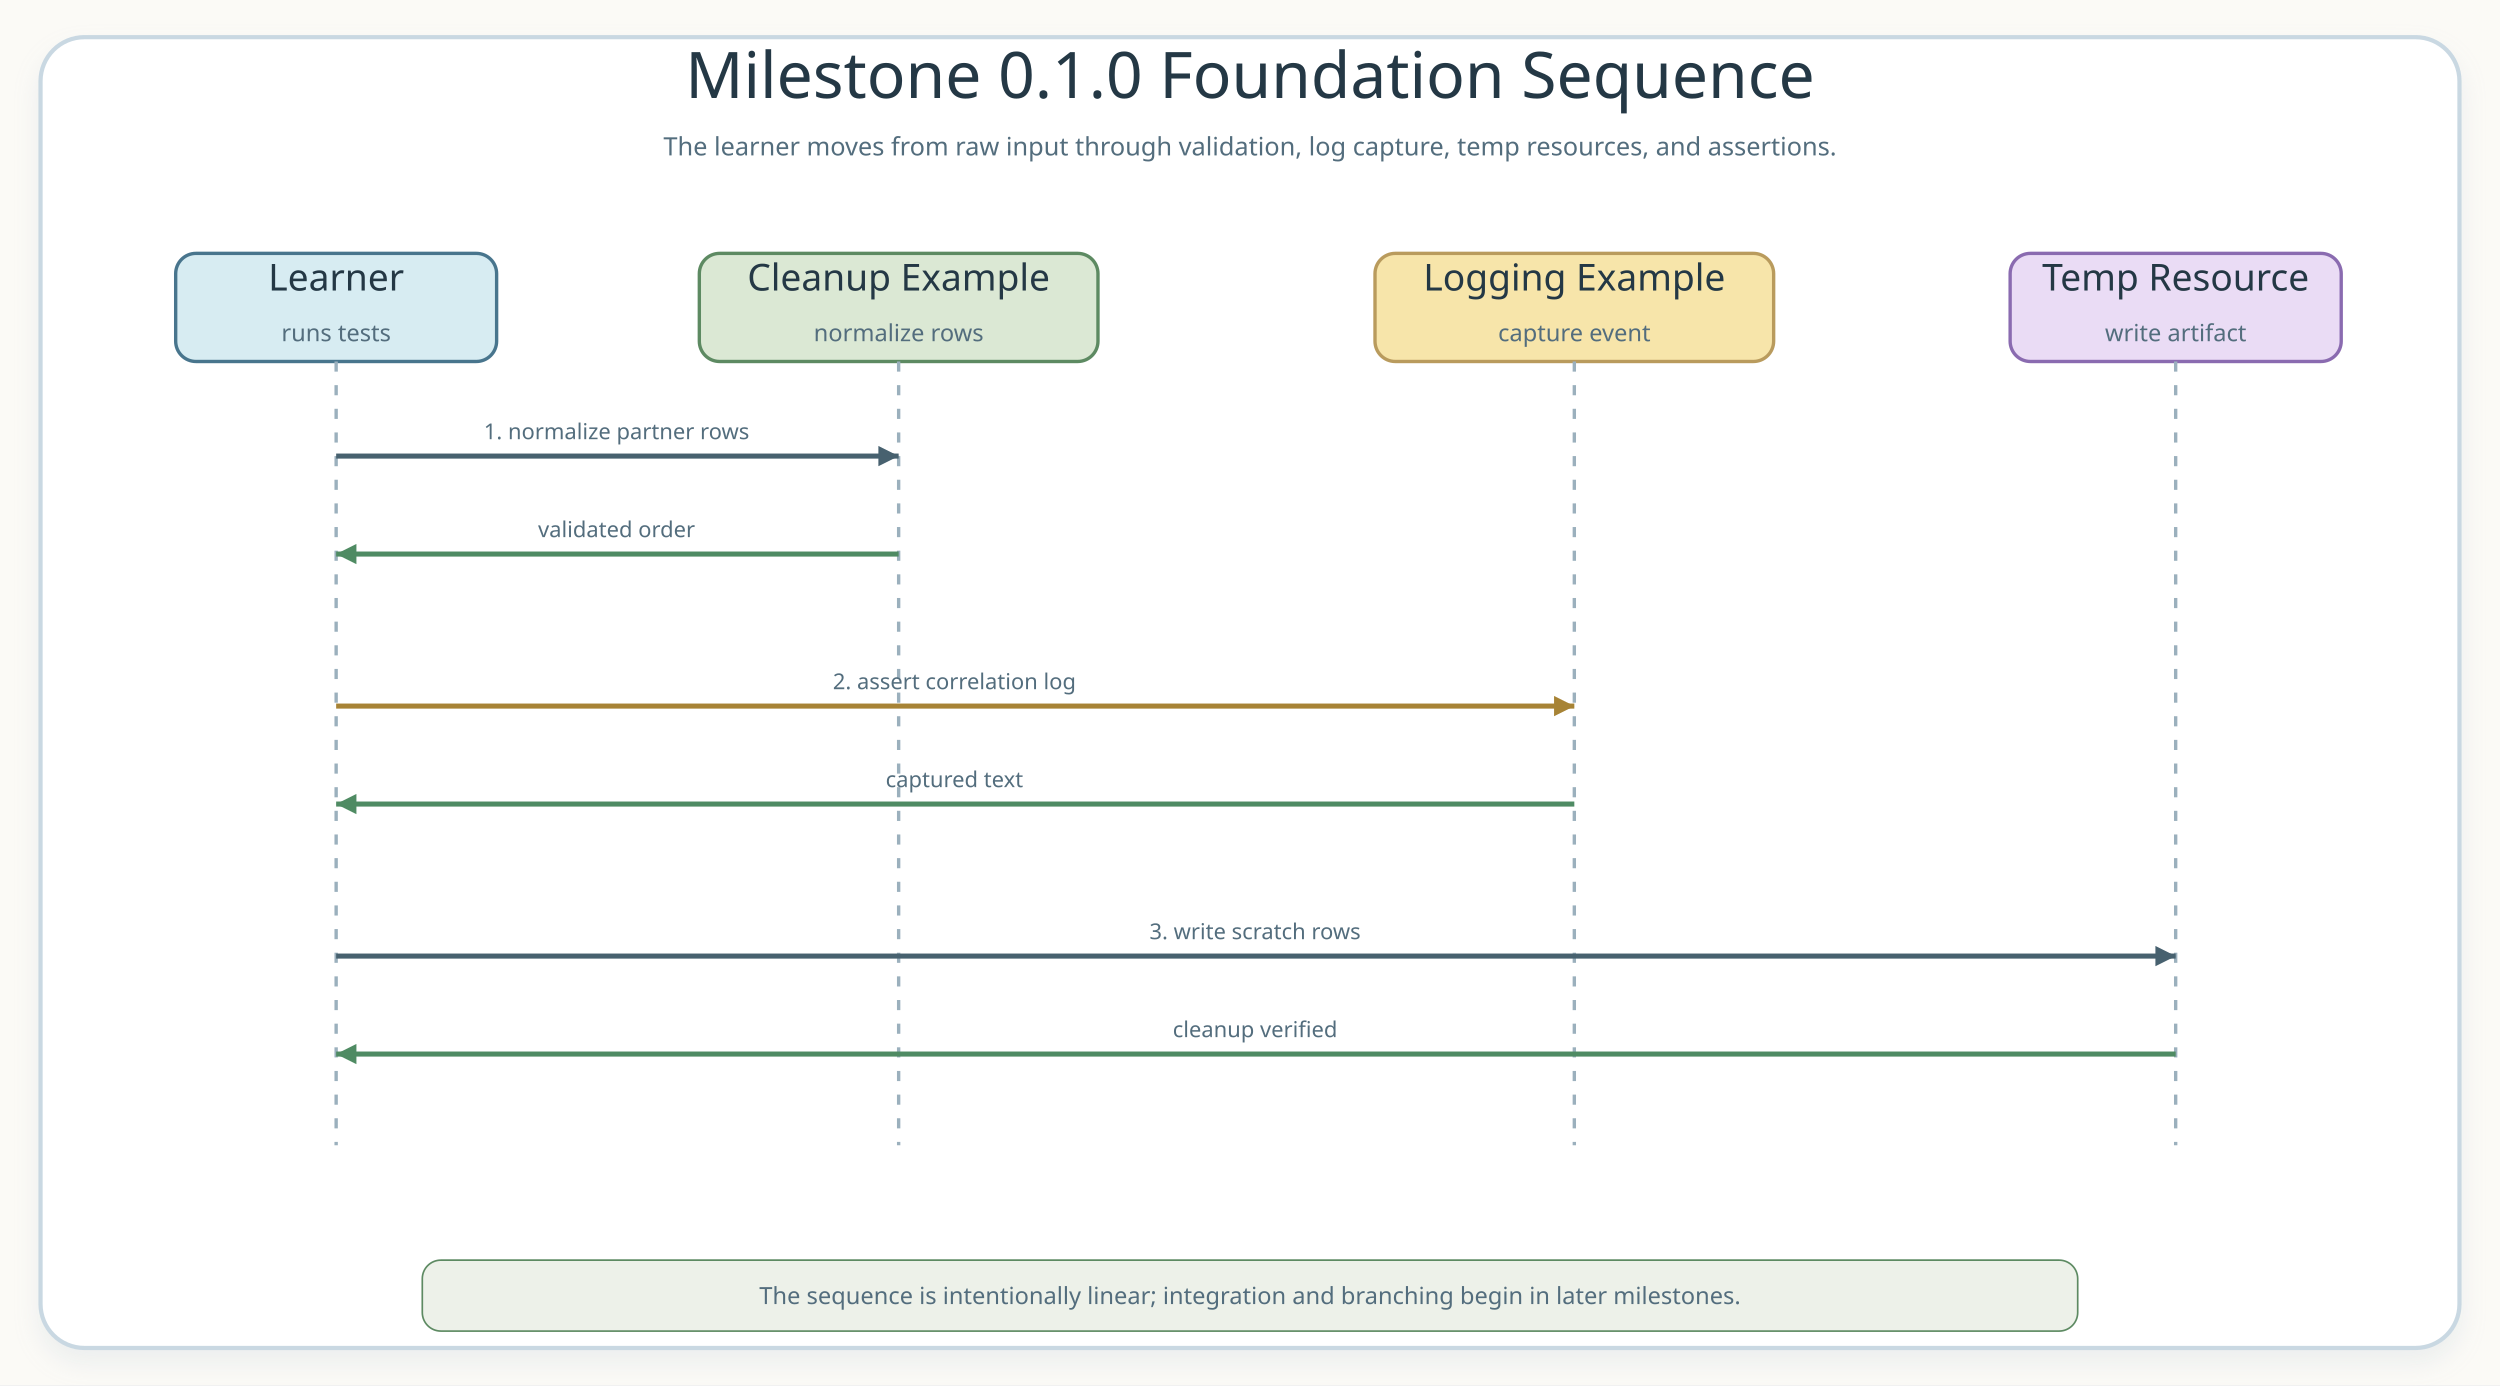
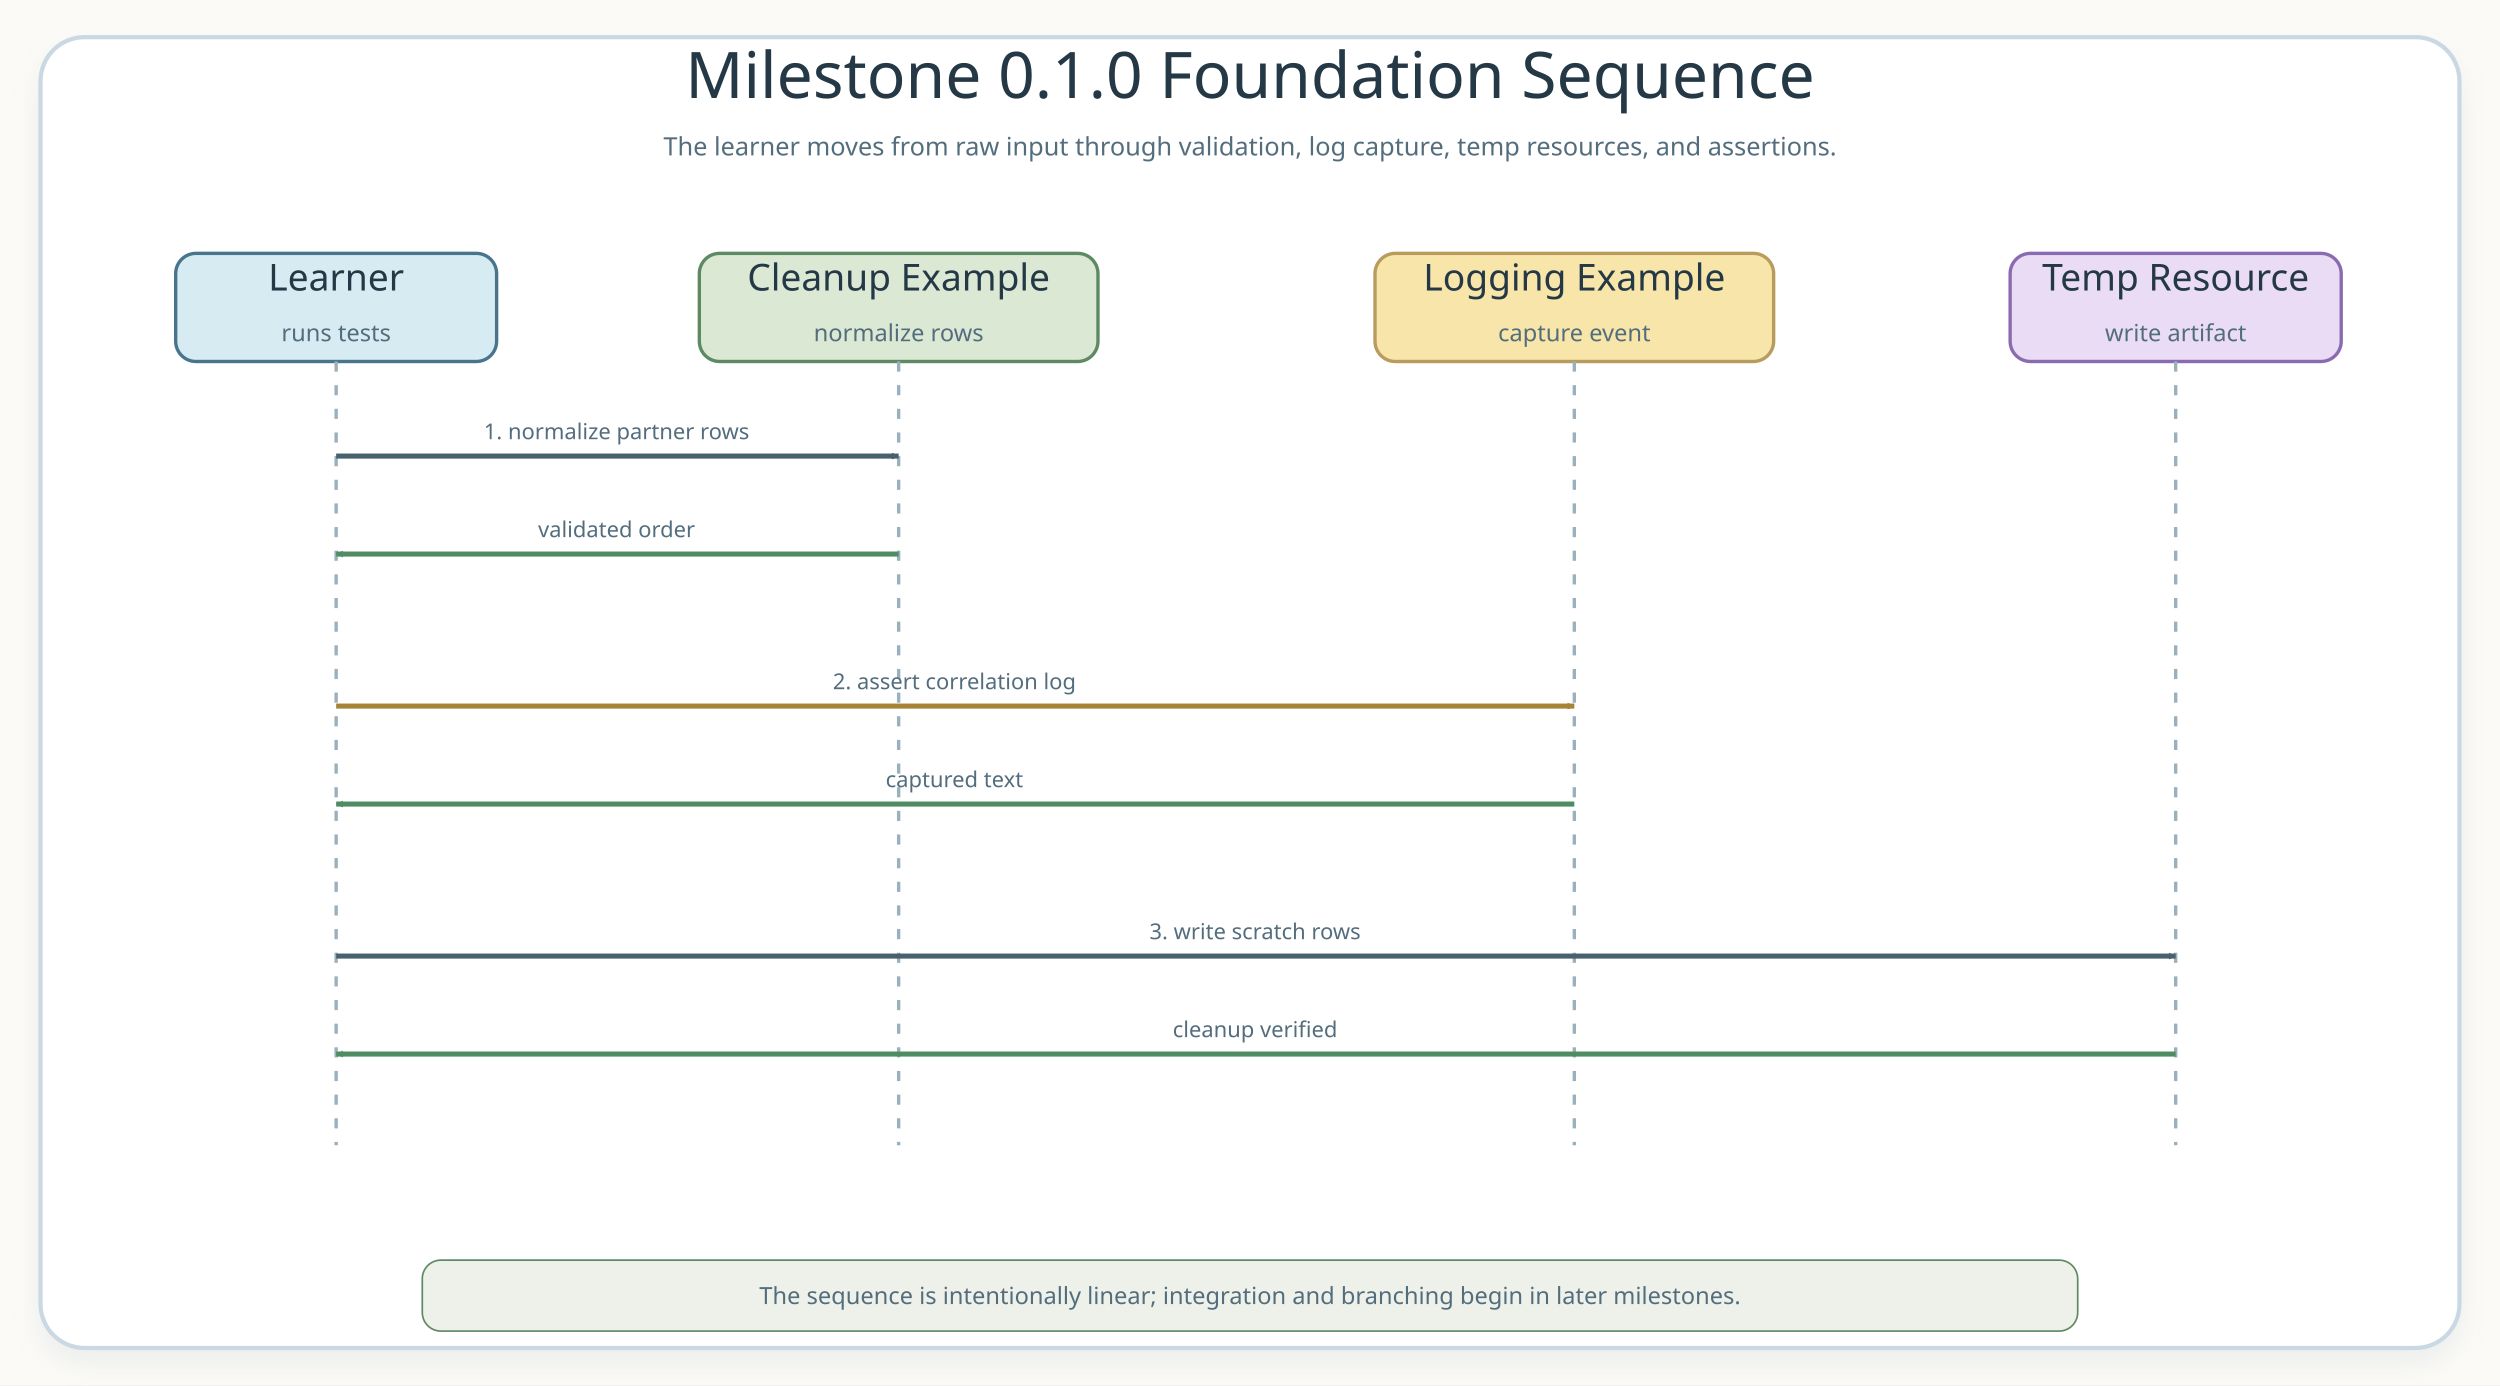
<svg xmlns="http://www.w3.org/2000/svg" width="1480" height="820" viewBox="0 0 1480 820" role="img" aria-labelledby="title desc">
  <defs>
    <filter id="frame-shadow" x="-10%" y="-10%" width="120%" height="120%">
      <feDropShadow dx="0" dy="8" stdDeviation="7" flood-color="#b7c7d1" flood-opacity="0.22" />
    </filter>
-     <marker id="arrow-main" viewBox="0 0 5 5" markerWidth="5" markerHeight="5" refX="4.5" refY="2.5" orient="auto">
-       <path d="M 0.5 0.5 L 4.5 2.5 L 0.5 4.5 Z" fill="#47616f" />
+     <marker id="arrow-main" viewBox="0 0 16 16" markerWidth="16" markerHeight="16" refX="4.5" refY="2.5" orient="auto" markerUnits="userSpaceOnUse" data-role="sequence" data-tip-direction="positive-x">
+       <path d="M 0.5 0.5 L 4.5 2.5 L 0.5 4.5 Z" fill="#47616f" stroke-dasharray="none" />
    </marker>
-     <marker id="arrow-success" viewBox="0 0 5 5" markerWidth="5" markerHeight="5" refX="4.5" refY="2.5" orient="auto">
-       <path d="M 0.5 0.5 L 4.5 2.5 L 0.5 4.5 Z" fill="#4f8b63" />
+     <marker id="arrow-success" viewBox="0 0 16 16" markerWidth="16" markerHeight="16" refX="4.5" refY="2.5" orient="auto" markerUnits="userSpaceOnUse" data-role="sequence" data-tip-direction="positive-x">
+       <path d="M 0.5 0.5 L 4.5 2.5 L 0.5 4.5 Z" fill="#4f8b63" stroke-dasharray="none" />
    </marker>
-     <marker id="arrow-error" viewBox="0 0 5 5" markerWidth="5" markerHeight="5" refX="4.5" refY="2.5" orient="auto">
-       <path d="M 0.5 0.5 L 4.5 2.5 L 0.5 4.5 Z" fill="#b95f7a" />
+     <marker id="arrow-error" viewBox="0 0 16 16" markerWidth="16" markerHeight="16" refX="4.5" refY="2.5" orient="auto" markerUnits="userSpaceOnUse" data-role="sequence" data-tip-direction="positive-x">
+       <path d="M 0.5 0.5 L 4.5 2.5 L 0.5 4.5 Z" fill="#b95f7a" stroke-dasharray="none" />
    </marker>
-     <marker id="arrow-amber" viewBox="0 0 5 5" markerWidth="5" markerHeight="5" refX="4.5" refY="2.5" orient="auto">
-       <path d="M 0.5 0.5 L 4.5 2.5 L 0.5 4.5 Z" fill="#a78335" />
+     <marker id="arrow-amber" viewBox="0 0 16 16" markerWidth="16" markerHeight="16" refX="4.5" refY="2.5" orient="auto" markerUnits="userSpaceOnUse" data-role="sequence" data-tip-direction="positive-x">
+       <path d="M 0.5 0.5 L 4.5 2.5 L 0.5 4.5 Z" fill="#a78335" stroke-dasharray="none" />
    </marker>
    <style>
      @font-face { font-family: 'Architects Daughter'; src: url('file:///Users/debop/Library/Fonts/ArchitectsDaughter-Regular.ttf') format('truetype'); }
      @font-face { font-family: 'Comic Mono'; src: url('file:///Users/debop/Library/Fonts/ComicMono.ttf') format('truetype'); }
      .title { font-family: 'Architects Daughter'; font-size: 38px; fill: #243845; }
      .subtitle, .detail, .route-label, .footer { font-family: 'Comic Mono'; fill: #536d7d; }
      .subtitle { font-size: 15px; }
      .card-title, .band-label { font-family: 'Architects Daughter'; fill: #243845; }
      .card-title { font-size: 22px; }
      .band-label { font-size: 21px; }
      .detail { font-size: 14px; }
      .route-label { font-size: 13px; }
      .footer { font-size: 14px; }
      .band { fill: #ffffff; stroke: #d8e2e8; stroke-width: 2; rx: 16; }
      .line-main { fill: none; stroke: #47616f; stroke-width: 3; marker-end: url(#arrow-main); }
      .line-success { fill: none; stroke: #4f8b63; stroke-width: 3; marker-end: url(#arrow-success); }
      .line-error { fill: none; stroke: #b95f7a; stroke-width: 3; marker-end: url(#arrow-error); }
      .line-amber { fill: none; stroke: #a78335; stroke-width: 3; marker-end: url(#arrow-amber); }
    </style>
  </defs>
  <rect width="1480" height="820" fill="#fbfaf6" />
  <rect x="24" y="22" width="1432" height="776" rx="26" fill="#ffffff" stroke="#c9d8e2" stroke-width="2.5" filter="url(#frame-shadow)" />
  <text class="title" x="740" y="58" text-anchor="middle">Milestone 0.1.0 Foundation Sequence</text>
  <text class="subtitle" x="740" y="92" text-anchor="middle">The learner moves from raw input through validation, log capture, temp resources, and assertions.</text>
  <g id="learner">
    <rect x="104" y="150" width="190" height="64" rx="12" fill="#d7ecf2" stroke="#48758d" stroke-width="2" />
    <text class="card-title" x="199" y="172" text-anchor="middle">Learner</text>
    <text class="detail" x="199" y="202" text-anchor="middle">runs tests</text>
  </g>
  <line x1="199" y1="214" x2="199" y2="678" stroke="#9bb0bd" stroke-width="2" stroke-dasharray="6 8" />
  <g id="cleanup">
    <rect x="414" y="150" width="236" height="64" rx="12" fill="#dbe8d4" stroke="#5d8a62" stroke-width="2" />
    <text class="card-title" x="532" y="172" text-anchor="middle">Cleanup Example</text>
    <text class="detail" x="532" y="202" text-anchor="middle">normalize rows</text>
  </g>
  <line x1="532" y1="214" x2="532" y2="678" stroke="#9bb0bd" stroke-width="2" stroke-dasharray="6 8" />
  <g id="logging">
    <rect x="814" y="150" width="236" height="64" rx="12" fill="#f7e5aa" stroke="#b99b5d" stroke-width="2" />
    <text class="card-title" x="932" y="172" text-anchor="middle">Logging Example</text>
    <text class="detail" x="932" y="202" text-anchor="middle">capture event</text>
  </g>
  <line x1="932" y1="214" x2="932" y2="678" stroke="#9bb0bd" stroke-width="2" stroke-dasharray="6 8" />
  <g id="scratch">
    <rect x="1190" y="150" width="196" height="64" rx="12" fill="#eadcf5" stroke="#8a6bb0" stroke-width="2" />
    <text class="card-title" x="1288" y="172" text-anchor="middle">Temp Resource</text>
    <text class="detail" x="1288" y="202" text-anchor="middle">write artifact</text>
  </g>
  <line x1="1288" y1="214" x2="1288" y2="678" stroke="#9bb0bd" stroke-width="2" stroke-dasharray="6 8" />
  <path class="line-main" d="M 199 270 L 532 270" />
  <text class="route-label" x="365" y="260" text-anchor="middle">1. normalize partner rows</text>
  <path class="line-success" d="M 532 328 L 199 328" />
  <text class="route-label" x="365" y="318" text-anchor="middle">validated order</text>
  <path class="line-amber" d="M 199 418 L 932 418" />
  <text class="route-label" x="565" y="408" text-anchor="middle">2. assert correlation log</text>
  <path class="line-success" d="M 932 476 L 199 476" />
  <text class="route-label" x="565" y="466" text-anchor="middle">captured text</text>
  <path class="line-main" d="M 199 566 L 1288 566" />
  <text class="route-label" x="743" y="556" text-anchor="middle">3. write scratch rows</text>
  <path class="line-success" d="M 1288 624 L 199 624" />
  <text class="route-label" x="743" y="614" text-anchor="middle">cleanup verified</text>
  <rect x="250" y="746" width="980" height="42" rx="11" fill="#edf1e9" stroke="#5d8a62" />
  <text class="footer" x="740" y="772" text-anchor="middle">The sequence is intentionally linear; integration and branching begin in later milestones.</text>
</svg>
